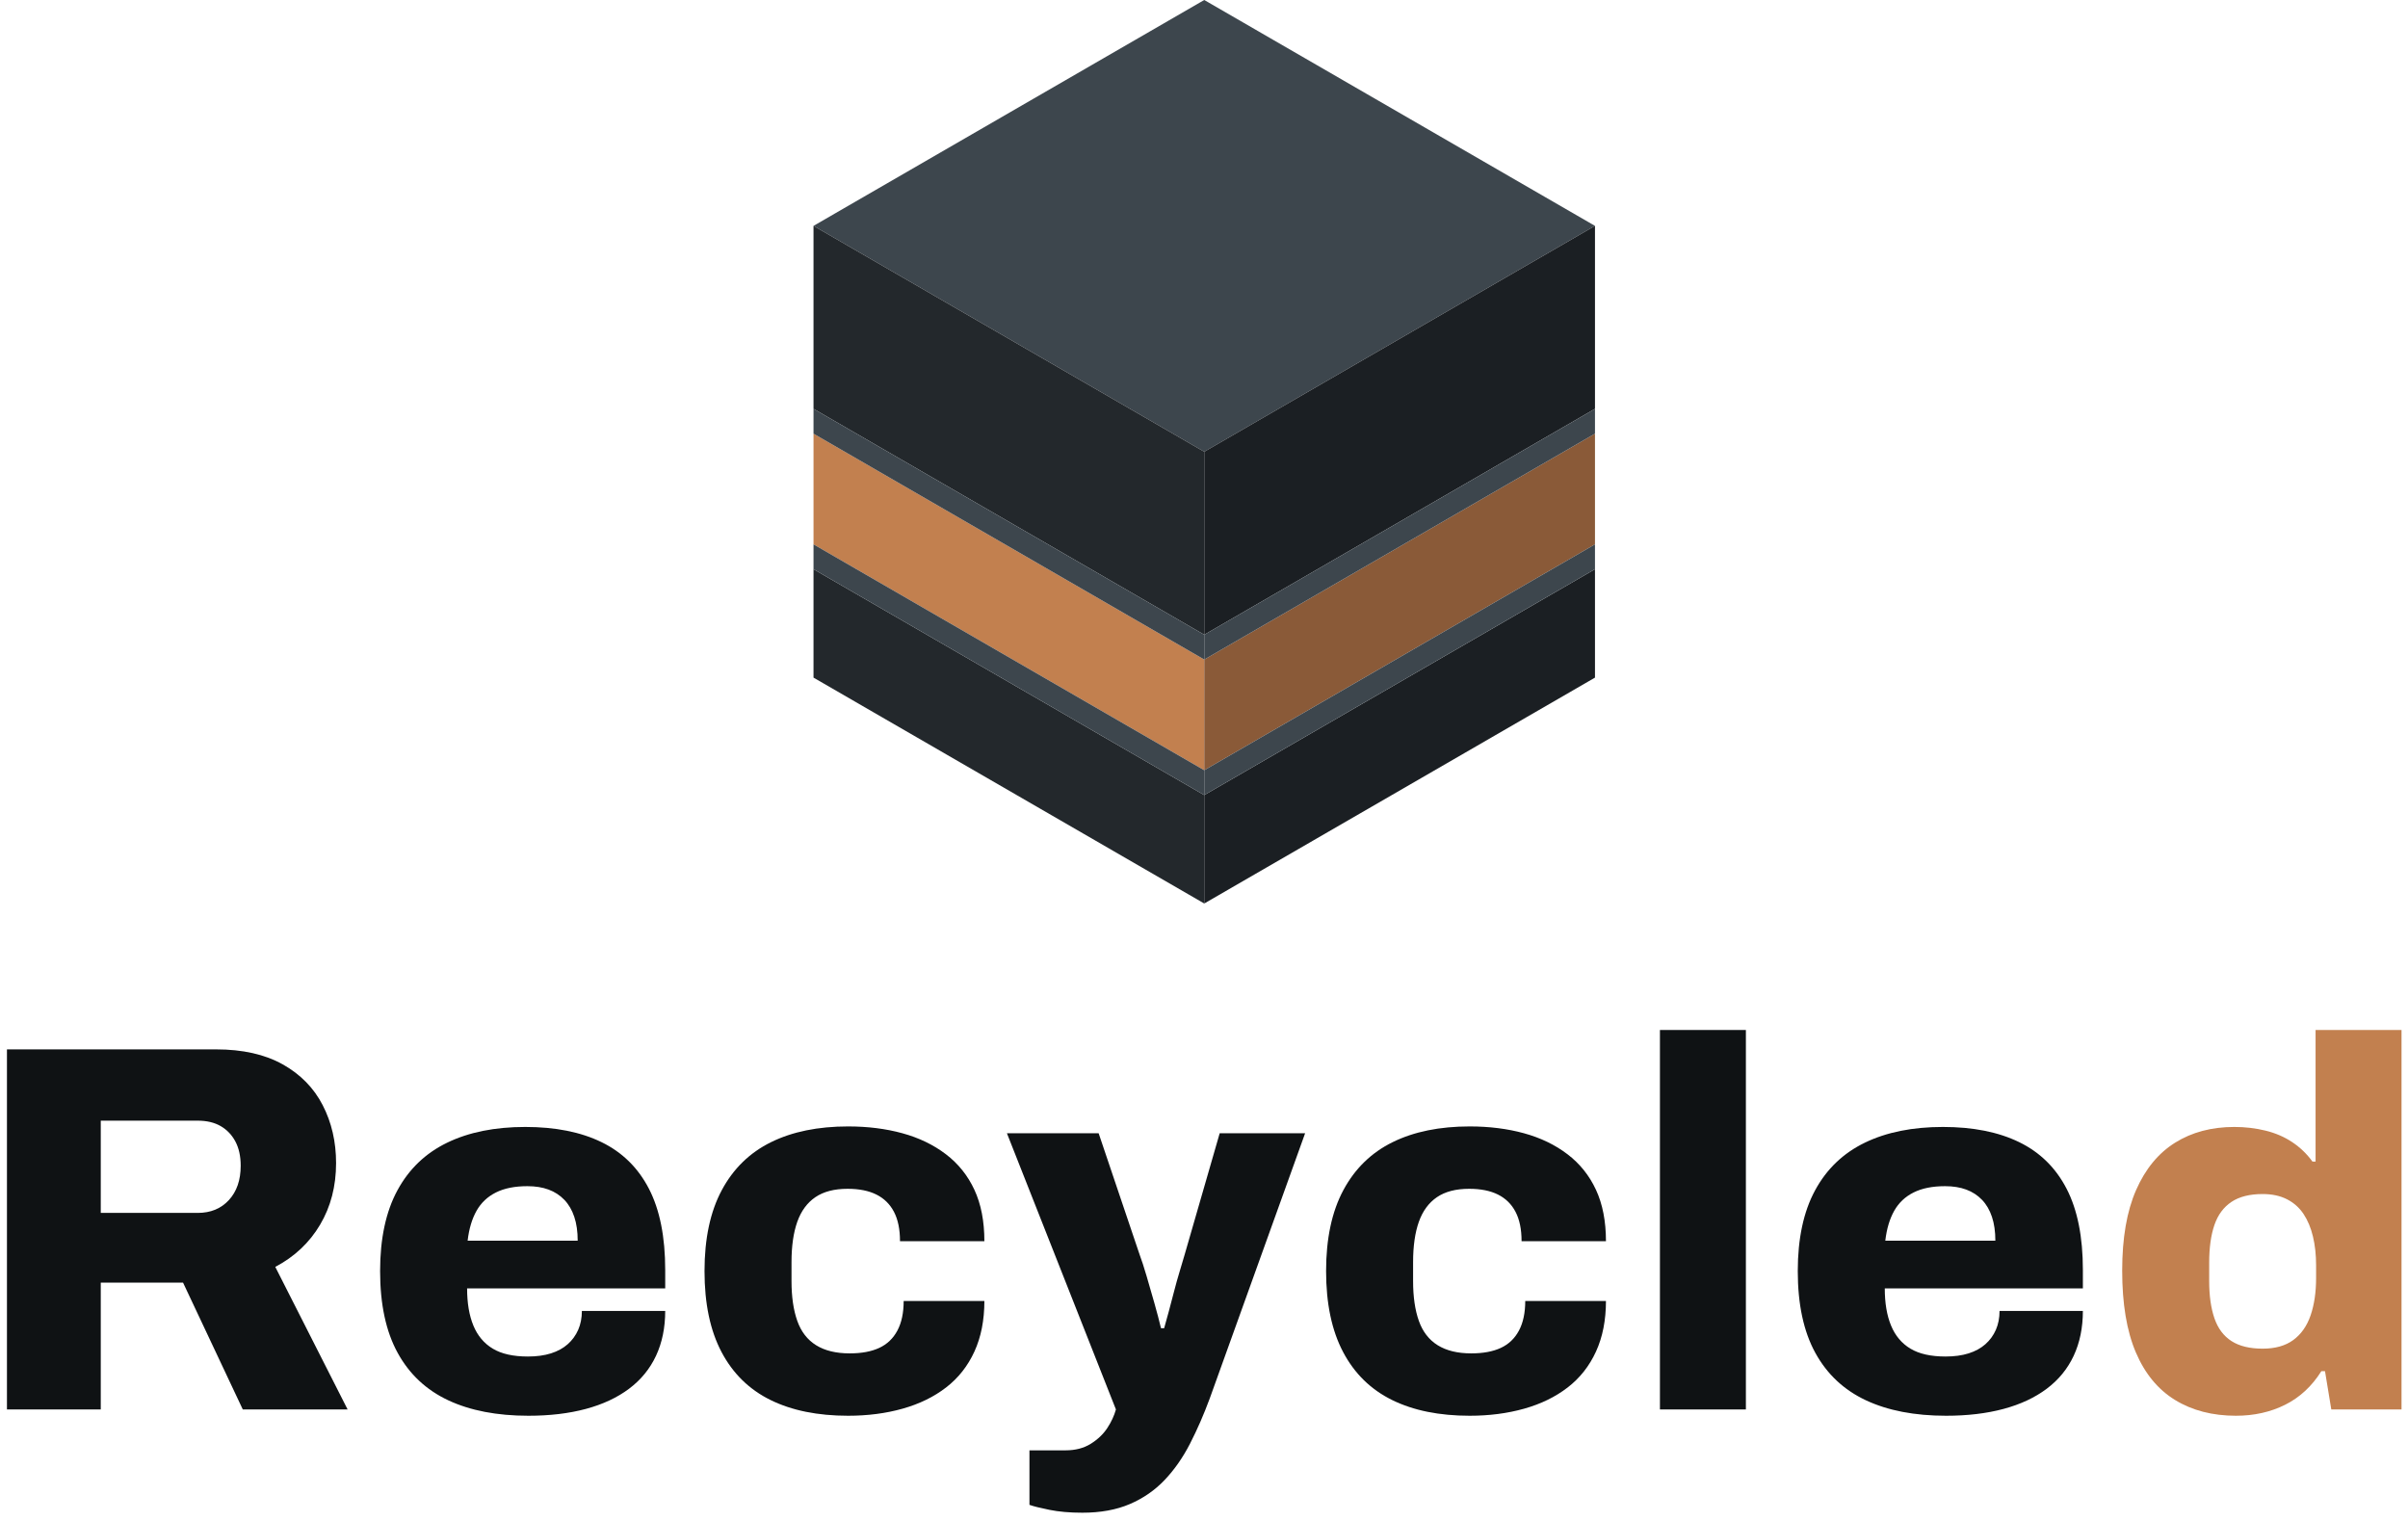
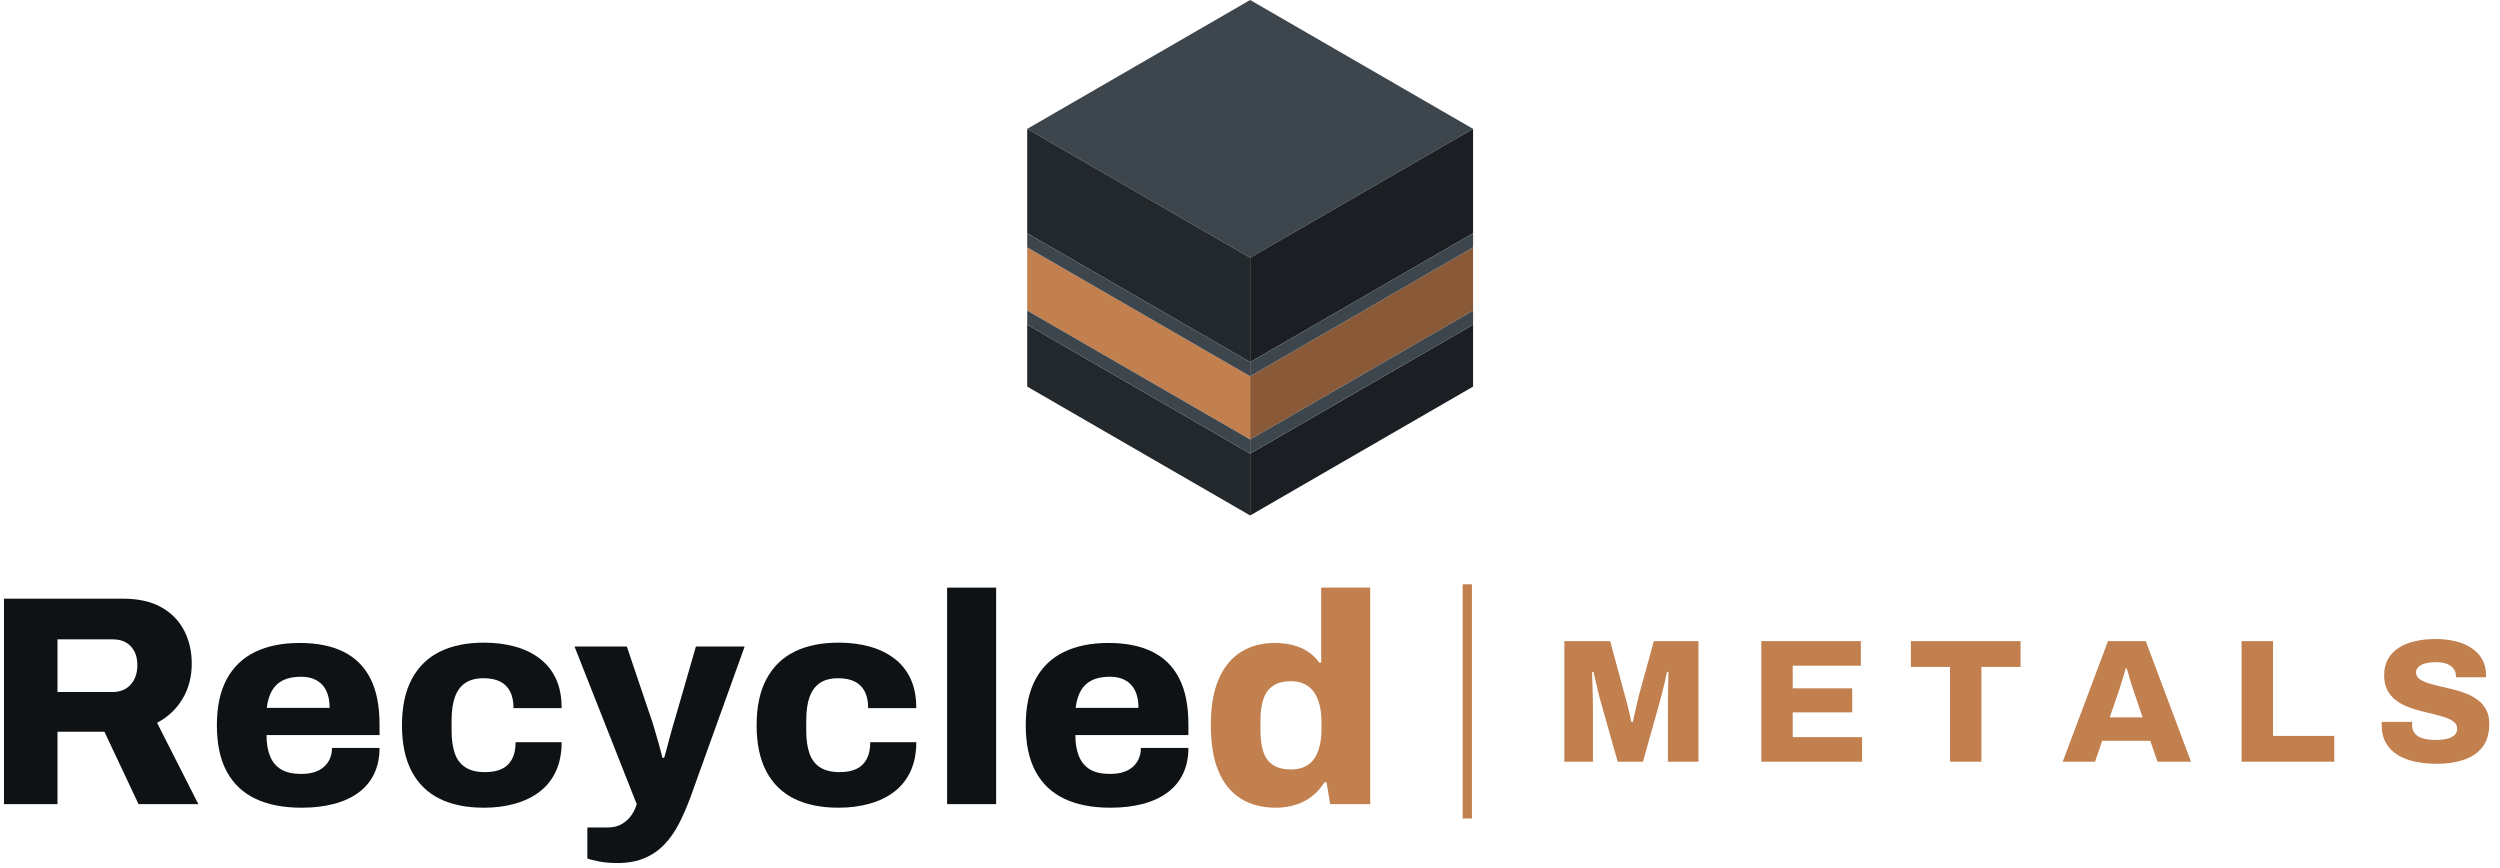
- <svg xmlns="http://www.w3.org/2000/svg" viewBox="0 0 1386 875" width="1386" height="875">
-   <polygon fill="#3D464D" points="693.14,0.00 918.04,130.00 693.14,260.00 468.24,130.00" />
-   <polygon fill="#23282C" points="468.24,130.00 693.14,260.00 693.14,365.30 468.24,235.30" />
-   <polygon fill="#1B1F23" points="693.14,260.00 918.04,130.00 918.04,235.30 693.14,365.30" />
-   <polygon fill="#C2804F" points="468.24,249.60 693.14,379.60 693.14,443.30 468.24,313.30" />
-   <polygon fill="#8A5A38" points="693.14,379.60 918.04,249.60 918.04,313.30 693.14,443.30" />
-   <polygon fill="#23282C" points="468.24,327.60 693.14,457.60 693.14,520.00 468.24,390.00" />
-   <polygon fill="#1B1F23" points="693.14,457.60 918.04,327.60 918.04,390.00 693.14,520.00" />
-   <polygon fill="#3D464D" points="468.24,235.30 693.14,365.30 693.14,379.60 468.24,249.60" />
-   <polygon fill="#3D464D" points="693.14,365.30 918.04,235.30 918.04,249.60 693.14,379.60" />
-   <polygon fill="#3D464D" points="468.24,313.30 693.14,443.30 693.14,457.60 468.24,327.60" />
-   <polygon fill="#3D464D" points="693.14,443.30 918.04,313.30 918.04,327.60 693.14,457.60" />
+ <svg xmlns="http://www.w3.org/2000/svg" viewBox="0 0 2522 875" width="2522" height="875">
+   <polygon fill="#3D464D" points="1261.14,0.00 1486.04,130.00 1261.14,260.00 1036.24,130.00" />
+   <polygon fill="#23282C" points="1036.24,130.00 1261.14,260.00 1261.14,365.30 1036.24,235.30" />
+   <polygon fill="#1B1F23" points="1261.14,260.00 1486.04,130.00 1486.04,235.30 1261.14,365.30" />
+   <polygon fill="#C2804F" points="1036.24,249.60 1261.14,379.60 1261.14,443.30 1036.24,313.30" />
+   <polygon fill="#8A5A38" points="1261.14,379.60 1486.04,249.60 1486.04,313.30 1261.14,443.30" />
+   <polygon fill="#23282C" points="1036.24,327.60 1261.14,457.60 1261.14,520.00 1036.24,390.00" />
+   <polygon fill="#1B1F23" points="1261.14,457.60 1486.04,327.60 1486.04,390.00 1261.14,520.00" />
+   <polygon fill="#3D464D" points="1036.24,235.30 1261.14,365.30 1261.14,379.60 1036.24,249.60" />
+   <polygon fill="#3D464D" points="1261.14,365.30 1486.04,235.30 1486.04,249.60 1261.14,379.60" />
+   <polygon fill="#3D464D" points="1036.24,313.30 1261.14,443.30 1261.14,457.60 1036.24,327.60" />
+   <polygon fill="#3D464D" points="1261.14,443.30 1486.04,313.30 1486.04,327.60 1261.14,457.60" />
  <g transform="translate(4.0,811.2) scale(0.3016575,-0.3016575)">
    <path fill="#0F1214" transform="translate(-75,0)" d="M75 0V687H474Q550 687 601.0 658.5Q652 630 677.5 580.5Q703 531 703 470Q703 404 672.5 352.5Q642 301 587 272L725 0H525L411 242H254V0ZM254 375H439Q476 375 498.5 399.5Q521 424 521 465Q521 492 511.0 511.0Q501 530 483.0 540.5Q465 551 439 551H254Z" />
    <path fill="#0F1214" transform="translate(675,0)" d="M320 -12Q230 -12 167.0 17.5Q104 47 70.5 108.0Q37 169 37 264Q37 357 70.0 418.0Q103 479 165.0 509.0Q227 539 314 539Q400 539 459.5 510.0Q519 481 550.0 421.0Q581 361 581 266V231H203Q203 189 215.0 160.0Q227 131 252.0 116.0Q277 101 319 101Q344 101 363.0 107.0Q382 113 395.0 124.5Q408 136 415.0 152.0Q422 168 422 188H581Q581 140 563.5 102.5Q546 65 512.0 39.5Q478 14 429.5 1.0Q381 -12 320 -12ZM204 322H414Q414 348 407.5 367.5Q401 387 388.5 400.0Q376 413 358.5 419.5Q341 426 318 426Q282 426 258.0 414.0Q234 402 221.0 379.0Q208 356 204 322Z" />
    <path fill="#0F1214" transform="translate(1294,0)" d="M311 -12Q224 -12 163.0 18.0Q102 48 69.5 109.5Q37 171 37 264Q37 357 70.0 418.5Q103 480 164.0 510.0Q225 540 311 540Q367 540 414.5 527.0Q462 514 497.5 487.0Q533 460 552.0 419.0Q571 378 571 321H410Q410 355 398.5 377.0Q387 399 365.0 410.0Q343 421 310 421Q272 421 248.5 405.0Q225 389 214.0 358.0Q203 327 203 281V245Q203 200 214.0 169.0Q225 138 250.0 122.5Q275 107 314 107Q348 107 370.5 117.5Q393 128 405.0 150.5Q417 173 417 207H571Q571 152 552.0 110.5Q533 69 498.0 42.0Q463 15 415.0 1.5Q367 -12 311 -12Z" />
    <path fill="#0F1214" transform="translate(1906,0)" d="M146 -197Q110 -197 83.0 -191.5Q56 -186 45 -182V-78H114Q142 -78 162.0 -65.5Q182 -53 193.5 -35.5Q205 -18 210 0L2 527H177L255 296Q261 280 268.5 254.5Q276 229 283.5 202.5Q291 176 296 155H302Q306 169 311.0 187.5Q316 206 321.0 225.5Q326 245 331.5 263.0Q337 281 341 295L408 527H571L389 21Q372 -25 351.5 -65.0Q331 -105 303.0 -134.5Q275 -164 236.5 -180.5Q198 -197 146 -197Z" />
    <path fill="#0F1214" transform="translate(2480,0)" d="M311 -12Q224 -12 163.0 18.0Q102 48 69.5 109.5Q37 171 37 264Q37 357 70.0 418.5Q103 480 164.0 510.0Q225 540 311 540Q367 540 414.5 527.0Q462 514 497.5 487.0Q533 460 552.0 419.0Q571 378 571 321H410Q410 355 398.5 377.0Q387 399 365.0 410.0Q343 421 310 421Q272 421 248.5 405.0Q225 389 214.0 358.0Q203 327 203 281V245Q203 200 214.0 169.0Q225 138 250.0 122.5Q275 107 314 107Q348 107 370.5 117.5Q393 128 405.0 150.5Q417 173 417 207H571Q571 152 552.0 110.5Q533 69 498.0 42.0Q463 15 415.0 1.5Q367 -12 311 -12Z" />
    <path fill="#0F1214" transform="translate(3092,0)" d="M62 0V724H226V0Z" />
    <path fill="#0F1214" transform="translate(3380,0)" d="M320 -12Q230 -12 167.0 17.5Q104 47 70.5 108.0Q37 169 37 264Q37 357 70.0 418.0Q103 479 165.0 509.0Q227 539 314 539Q400 539 459.5 510.0Q519 481 550.0 421.0Q581 361 581 266V231H203Q203 189 215.0 160.0Q227 131 252.0 116.0Q277 101 319 101Q344 101 363.0 107.0Q382 113 395.0 124.5Q408 136 415.0 152.0Q422 168 422 188H581Q581 140 563.5 102.5Q546 65 512.0 39.5Q478 14 429.5 1.0Q381 -12 320 -12ZM204 322H414Q414 348 407.5 367.5Q401 387 388.5 400.0Q376 413 358.5 419.5Q341 426 318 426Q282 426 258.0 414.0Q234 402 221.0 379.0Q208 356 204 322Z" />
    <path fill="#C2804F" transform="translate(3999,0)" d="M254 -12Q187 -12 138.0 18.0Q89 48 63.0 109.0Q37 170 37 265Q37 358 63.5 418.5Q90 479 138.0 509.0Q186 539 251 539Q282 539 310.5 532.0Q339 525 361.5 510.0Q384 495 400 473H406V724H570V0H436L424 73H417Q390 30 348.0 9.0Q306 -12 254 -12ZM305 116Q341 116 363.5 132.5Q386 149 396.5 179.5Q407 210 407 251V275Q407 305 401.0 330.0Q395 355 383.0 373.0Q371 391 351.5 401.0Q332 411 305 411Q268 411 245.5 396.0Q223 381 213.0 352.0Q203 323 203 280V245Q203 203 213.0 174.0Q223 145 245.5 130.5Q268 116 305 116Z" />
  </g>
+   <rect x="1475.53" y="589.45" width="9.33" height="236.25" fill="#C2804F" />
+   <g transform="translate(1564.83,768.41) scale(0.17707,-0.17707)">
+     <path fill="#C2804F" transform="translate(0,0)" d="M75 0V687H336L419 381Q424 365 431.0 337.5Q438 310 445.0 280.0Q452 250 457 226H465Q469 245 475.0 271.5Q481 298 488.0 327.5Q495 357 501 382L585 687H839V0H665V293Q665 336 665.5 380.0Q666 424 667.0 460.0Q668 496 668 512H660Q657 497 650.5 468.5Q644 440 636.5 409.5Q629 379 623 357L523 0H379L278 357Q273 377 266.0 405.0Q259 433 252.5 462.0Q246 491 241 511H233Q234 485 235.0 447.5Q236 410 237.0 369.5Q238 329 238 293V0Z" />
+     <path fill="#C2804F" transform="translate(1120.1,0)" d="M77 0V687H644V547H256V418H595V281H256V140H651V0Z" />
+     <path fill="#C2804F" transform="translate(2025.2,0)" d="M247 0V540H24V687H649V540H426V0Z" />
+     <path fill="#C2804F" transform="translate(2906.3,0)" d="M8 0 266 687H481L739 0H548L507 119H233L192 0ZM276 253H463L414 398Q410 409 404.5 425.5Q399 442 393.5 460.5Q388 479 383.0 498.0Q378 517 373 531H366Q362 512 354.5 488.0Q347 464 339.5 440.0Q332 416 326 398Z" />
+     <path fill="#C2804F" transform="translate(3858.4,0)" d="M75 0V687H254V147H603V0Z" />
+     <path fill="#C2804F" transform="translate(4687.5,0)" d="M360 -12Q295 -12 238.0 -0.5Q181 11 137.5 37.0Q94 63 69.0 105.5Q44 148 44 210Q44 214 44.0 219.0Q44 224 45 227H218Q218 224 217.5 219.5Q217 215 217 212Q217 180 233.5 160.5Q250 141 280.0 132.5Q310 124 350 124Q372 124 391.0 126.0Q410 128 425.0 133.0Q440 138 451.5 145.5Q463 153 468.5 163.5Q474 174 474 188Q474 211 456.5 226.0Q439 241 409.5 251.0Q380 261 343.0 270.0Q306 279 266.0 289.0Q226 299 189.0 314.0Q152 329 122.5 352.0Q93 375 75.5 409.5Q58 444 58 493Q58 547 81.0 586.5Q104 626 144.5 651.0Q185 676 238.0 687.5Q291 699 351 699Q410 699 461.5 687.0Q513 675 553.0 649.5Q593 624 615.5 585.5Q638 547 639 493V481H467V488Q467 511 454.5 528.5Q442 546 417.0 556.5Q392 567 355 567Q318 567 292.5 560.0Q267 553 253.5 540.0Q240 527 240 509Q240 487 257.5 473.0Q275 459 305.0 449.0Q335 439 372.0 430.5Q409 422 448.5 412.5Q488 403 525.0 388.5Q562 374 592.0 351.5Q622 329 639.5 296.0Q657 263 657 216Q657 134 618.5 84.0Q580 34 512.5 11.0Q445 -12 360 -12Z" />
+   </g>
</svg>
